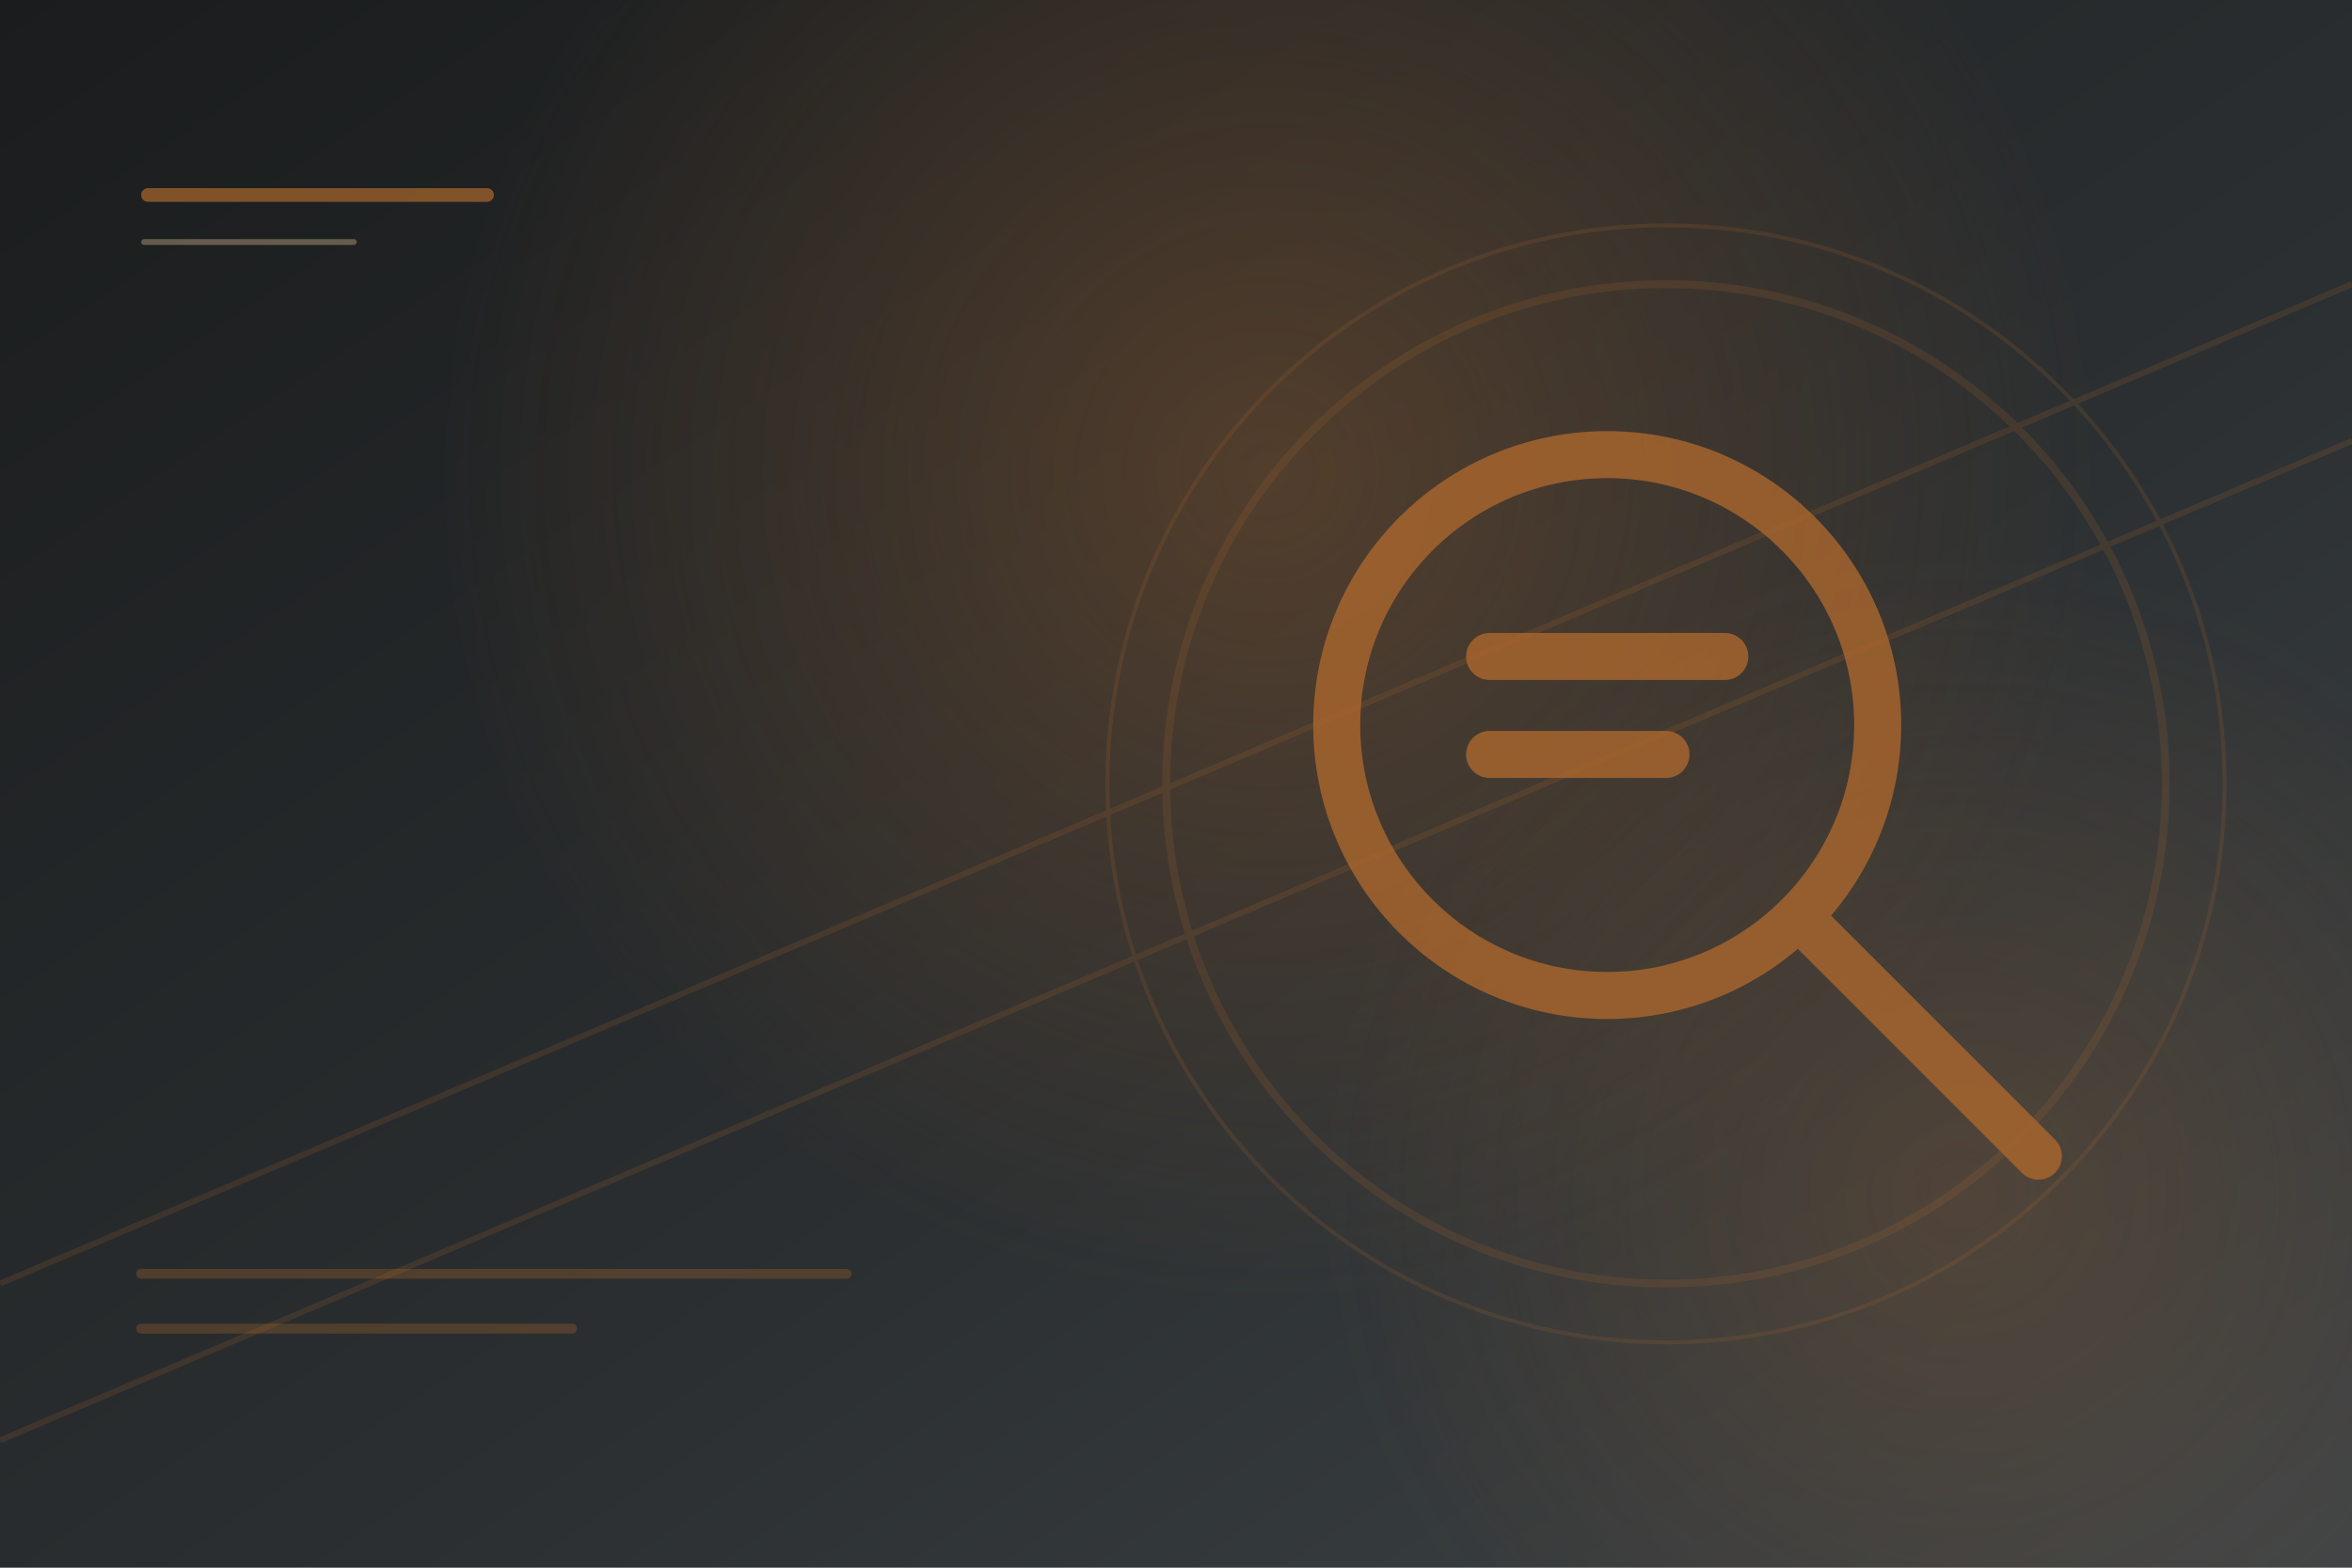
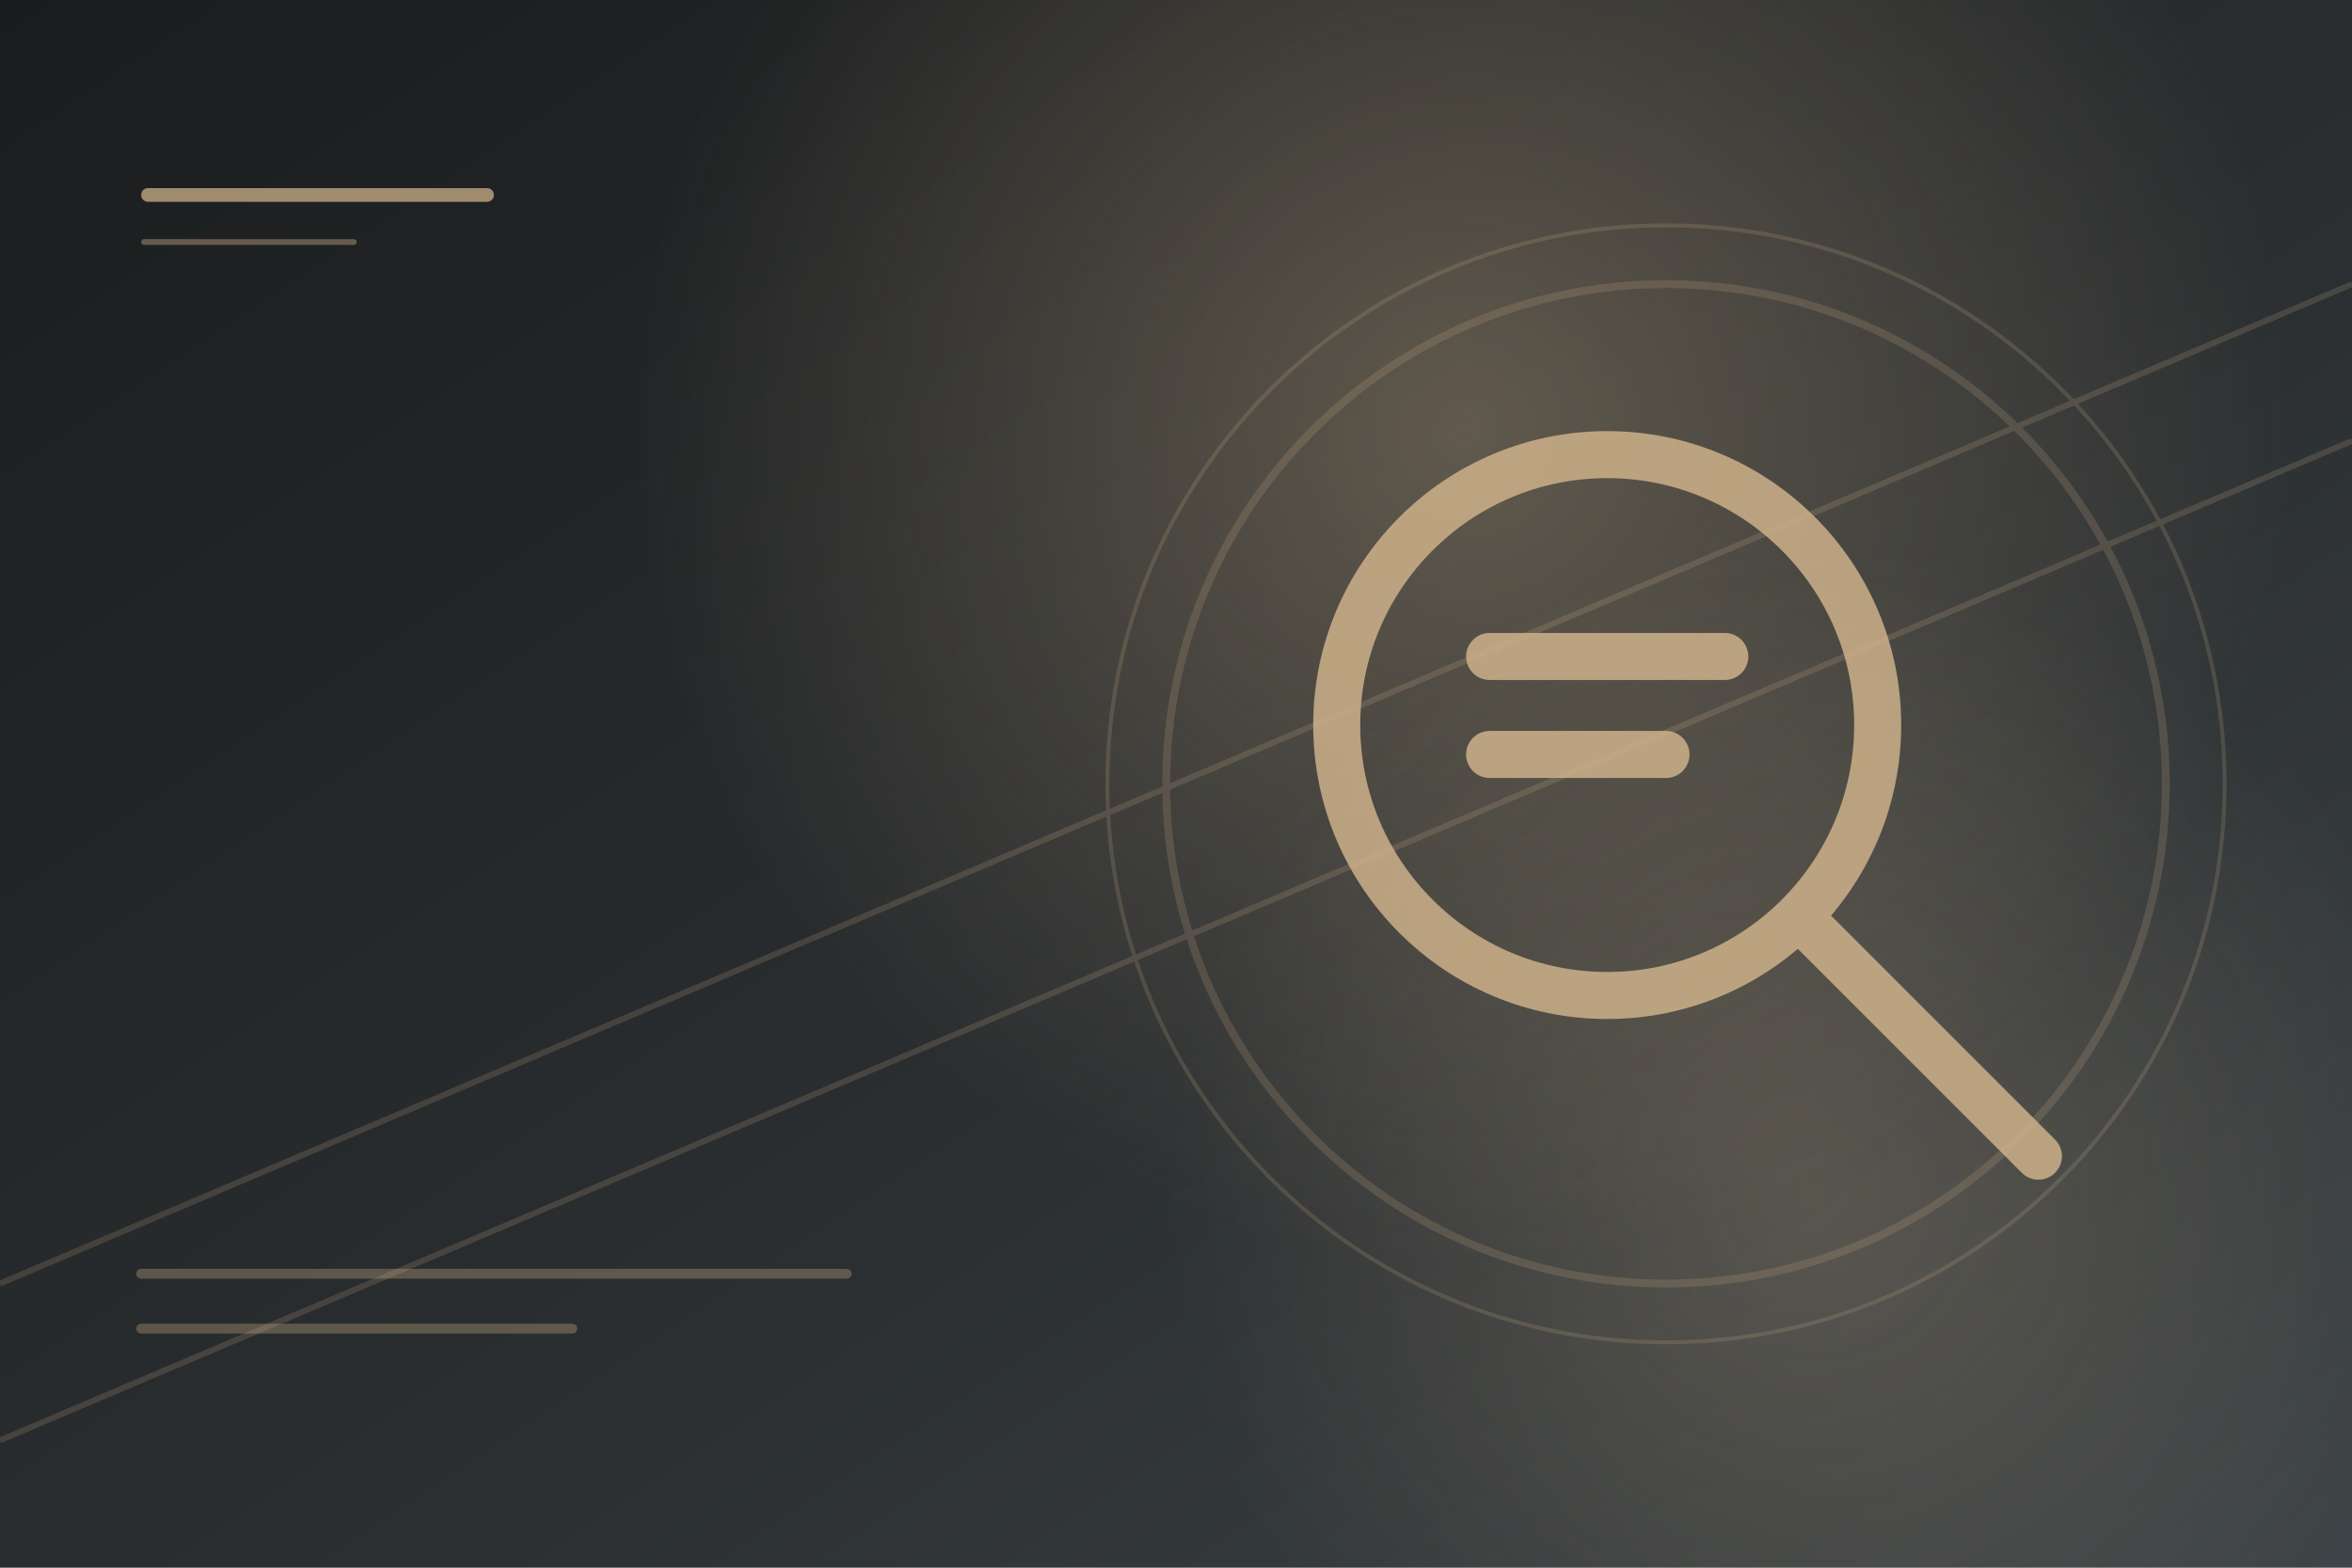
<svg xmlns="http://www.w3.org/2000/svg" width="1200" height="800" viewBox="0 0 1200 800" preserveAspectRatio="xMidYMid meet" role="img" aria-labelledby="title desc">
  <defs>
    <linearGradient id="bg" x1="0" y1="0" x2="1" y2="1">
      <stop stop-color="#1a1c1d" />
      <stop offset=".58" stop-color="#2b2f31" />
      <stop offset="1" stop-color="#3e4447" />
    </linearGradient>
    <radialGradient id="glow">
-       <stop stop-color="#a8652d" stop-opacity=".34" />
-       <stop offset="1" stop-color="#a8652d" stop-opacity="0" />
+       <stop stop-color="#d2b48c" stop-opacity=".34" />
+       <stop offset="1" stop-color="#d2b48c" stop-opacity="0" />
    </radialGradient>
  </defs>
  <rect width="1200" height="800" fill="url(#bg)" />
-   <circle cx="647" cy="242" r="420" fill="url(#glow)" />
-   <circle cx="1002" cy="610" r="330" fill="url(#glow)" opacity=".7" />
-   <g fill="none" stroke="#a8652d" opacity=".18">
+   <circle cx="746" cy="219" r="420" fill="url(#glow)" />
+   <circle cx="924" cy="610" r="330" fill="url(#glow)" opacity=".7" />
+   <g fill="none" stroke="#d2b48c" opacity=".18">
    <path d="M0 655 1200 145M0 735 1200 225" stroke-width="3" />
    <circle cx="850" cy="400" r="255" stroke-width="4" />
    <circle cx="850" cy="400" r="285" stroke-width="2" />
  </g>
-   <g color="#a8652d" opacity=".82">
+   <g color="#d2b48c" opacity=".82">
    <circle cx="820" cy="370" r="138" fill="none" stroke="currentColor" stroke-width="24" />
    <path d="m920 470 120 120M760 335h120M760 385h90" fill="none" stroke="currentColor" stroke-width="24" stroke-linecap="round" />
  </g>
-   <rect x="72" y="96" width="180" height="7" rx="3.5" fill="#a8652d" opacity=".72" />
+   <rect x="72" y="96" width="180" height="7" rx="3.5" fill="#d2b48c" opacity=".72" />
  <rect x="72" y="122" width="110" height="3" rx="1.5" fill="#d2b48c" opacity=".4" />
-   <path d="M72 650h360M72 678h220" stroke="#a8652d" stroke-width="5" stroke-linecap="round" opacity=".32" />
+   <path d="M72 650h360M72 678h220" stroke="#d2b48c" stroke-width="5" stroke-linecap="round" opacity=".32" />
</svg>
